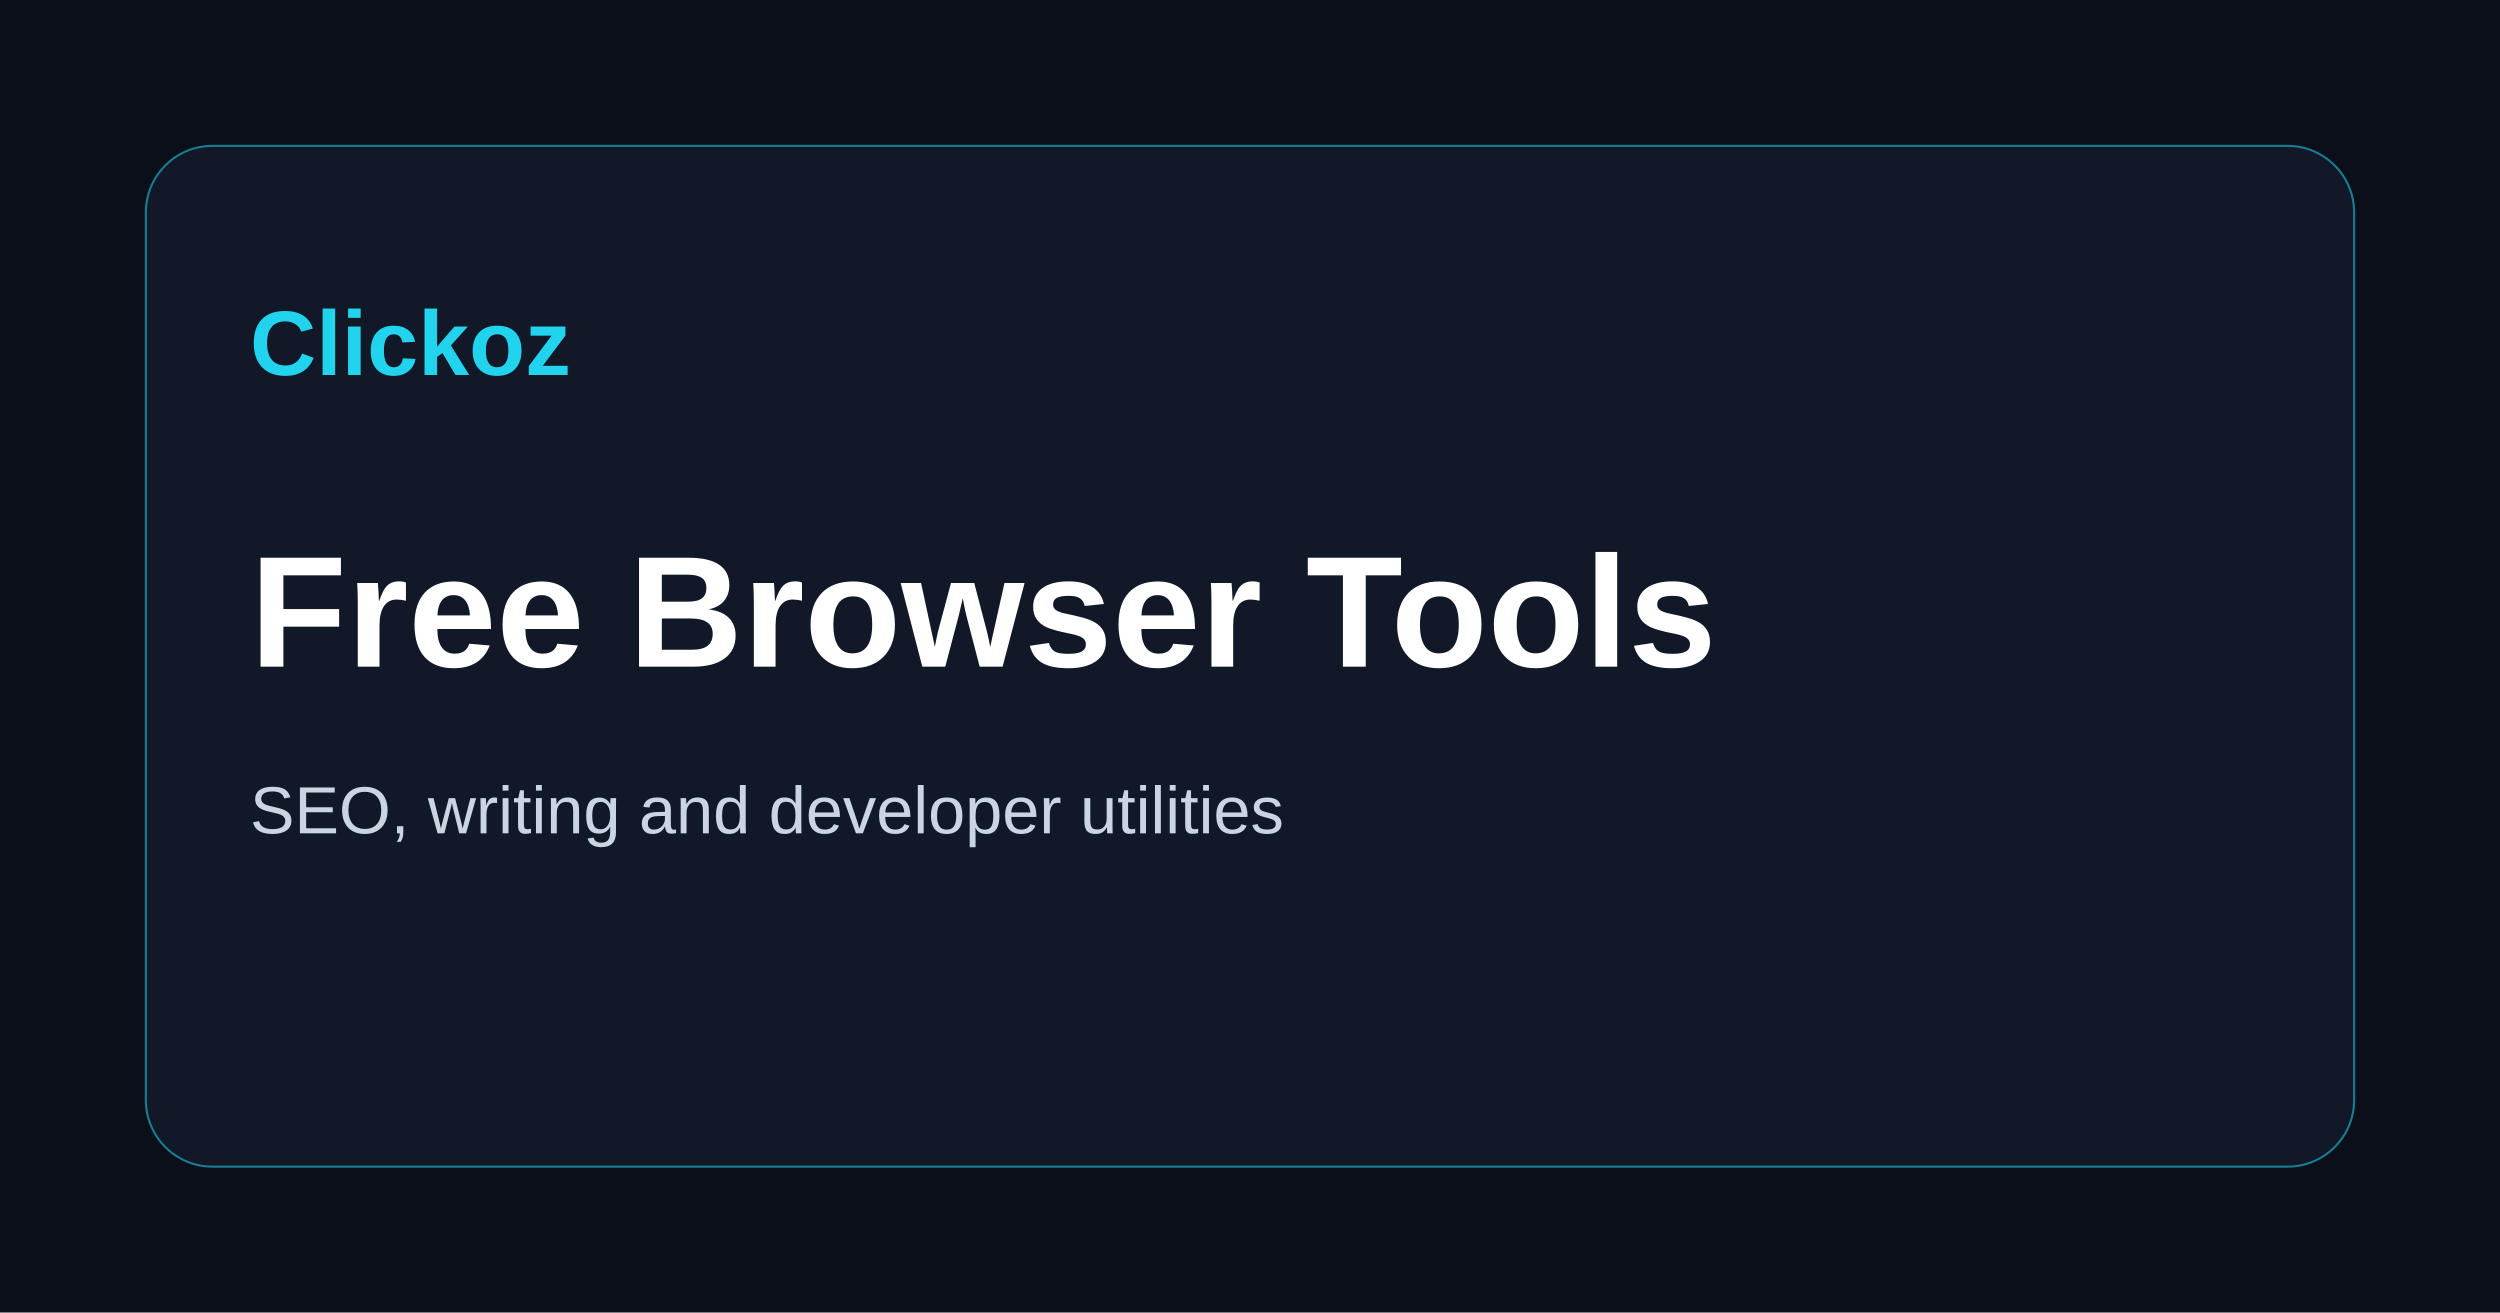
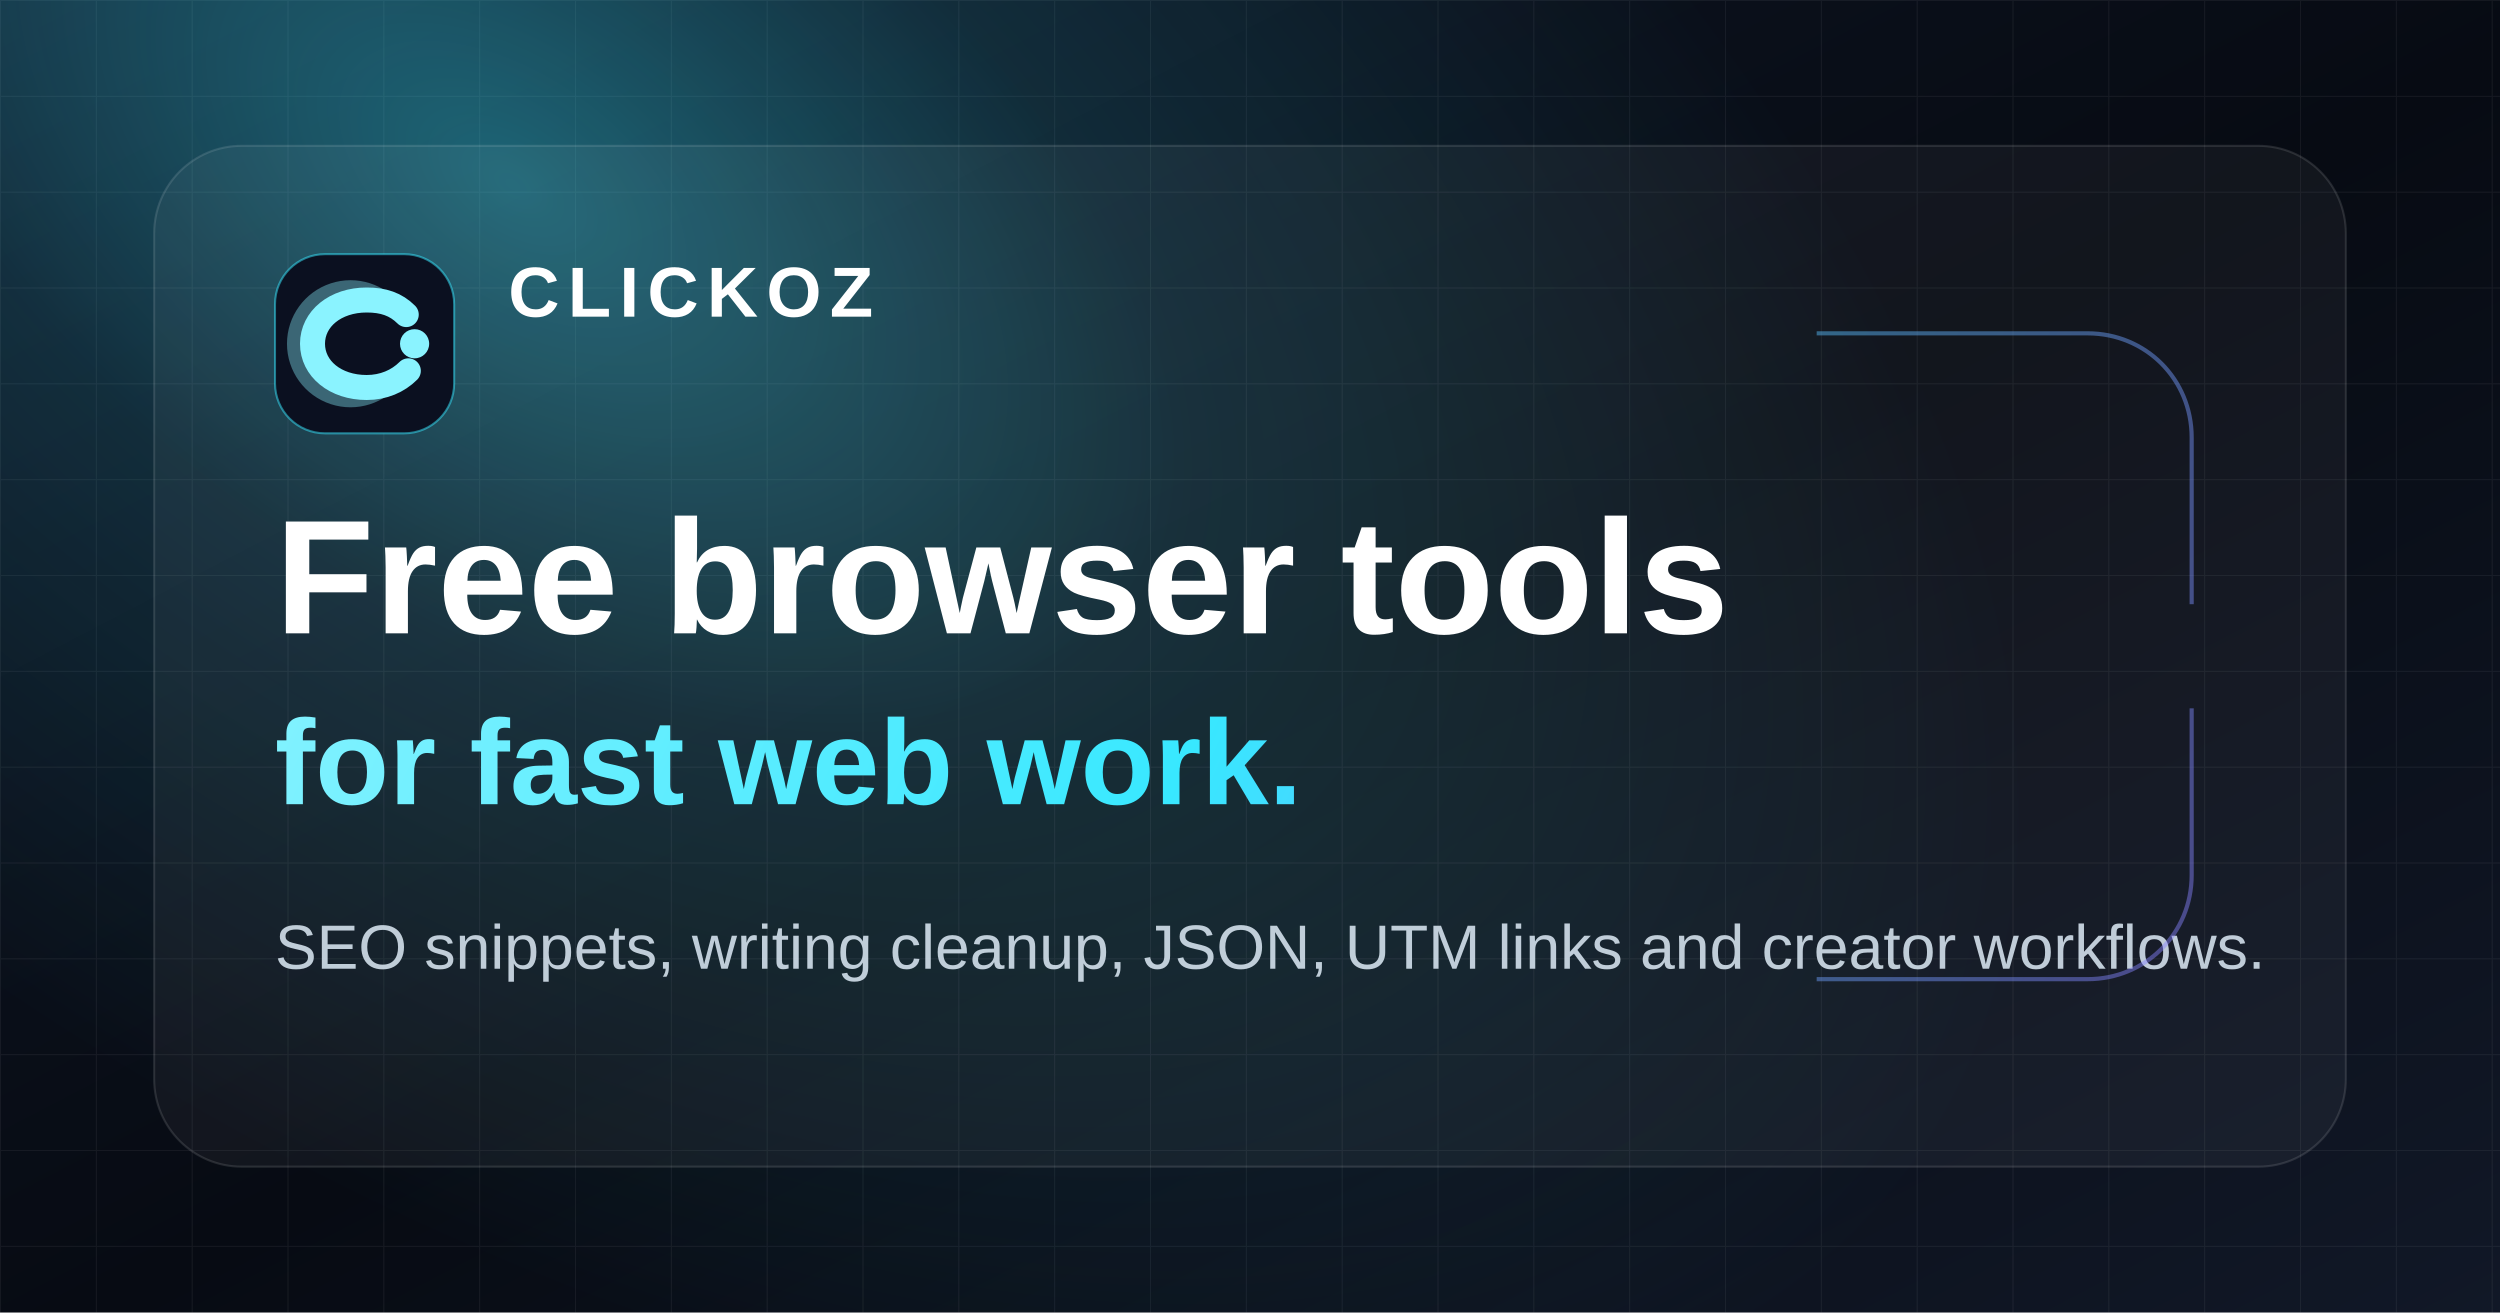
- <svg xmlns="http://www.w3.org/2000/svg" width="1200" height="630" viewBox="0 0 1200 630">
-   <rect width="1200" height="630" fill="#0b0f19" />
-   <rect x="70" y="70" width="1060" height="490" rx="32" fill="#111827" stroke="#22d3ee" stroke-opacity=".55" />
-   <text x="120" y="180" fill="#22d3ee" font-family="Arial" font-size="44" font-weight="700">Clickoz</text>
-   <text x="120" y="320" fill="white" font-family="Arial" font-size="76" font-weight="800">Free Browser Tools</text>
-   <text x="120" y="400" fill="#cbd5e1" font-family="Arial" font-size="32">SEO, writing and developer utilities</text>
+ <svg xmlns="http://www.w3.org/2000/svg" width="1200" height="630" viewBox="0 0 1200 630" role="img" aria-label="Clickoz free browser tools">
+   <defs>
+     <linearGradient id="bg" x1="0" y1="0" x2="1" y2="1">
+       <stop offset="0" stop-color="#101828" />
+       <stop offset=".52" stop-color="#070b13" />
+       <stop offset="1" stop-color="#111827" />
+     </linearGradient>
+     <linearGradient id="accent" x1="180" y1="120" x2="1040" y2="520" gradientUnits="userSpaceOnUse">
+       <stop offset="0" stop-color="#8af3ff" />
+       <stop offset=".48" stop-color="#38e8ff" />
+       <stop offset="1" stop-color="#8b7cff" />
+     </linearGradient>
+     <radialGradient id="glow" cx="0" cy="0" r="1" gradientTransform="translate(250 90) rotate(35) scale(820 460)" gradientUnits="userSpaceOnUse">
+       <stop stop-color="#38e8ff" stop-opacity=".38" />
+       <stop offset=".44" stop-color="#38e8ff" stop-opacity=".12" />
+       <stop offset="1" stop-color="#38e8ff" stop-opacity="0" />
+     </radialGradient>
+     <pattern id="grid" width="46" height="46" patternUnits="userSpaceOnUse">
+       <path d="M46 0H0v46" fill="none" stroke="#ffffff" stroke-opacity=".055" />
+     </pattern>
+   </defs>
+   <rect width="1200" height="630" fill="url(#bg)" />
+   <rect width="1200" height="630" fill="url(#grid)" />
+   <rect width="1200" height="630" fill="url(#glow)" />
+   <rect x="74" y="70" width="1052" height="490" rx="42" fill="#ffffff" fill-opacity=".045" stroke="#ffffff" stroke-opacity=".12" />
+   <g transform="translate(132 122)">
+     <rect x="0" y="0" width="86" height="86" rx="24" fill="#0b1020" stroke="#38e8ff" stroke-opacity=".5" />
+     <path d="M58 27a27 27 0 1 0 0 32" fill="none" stroke="url(#accent)" stroke-width="7" stroke-linecap="round" opacity=".38" />
+     <path d="M53 34c-5-5-11-7-19-7-15 0-26 9-26 21s11 21 26 21c8 0 15-3 20-8" fill="none" stroke="url(#accent)" stroke-width="12" stroke-linecap="round" stroke-linejoin="round" transform="translate(10 -5)" />
+     <circle cx="67" cy="43" r="7" fill="url(#accent)" />
+   </g>
+   <text x="244" y="152" fill="#ffffff" font-family="Arial, Helvetica, sans-serif" font-size="34" font-weight="700" letter-spacing="4">CLICKOZ</text>
+   <text x="132" y="304" fill="#ffffff" font-family="Arial, Helvetica, sans-serif" font-size="78" font-weight="800">Free browser tools</text>
+   <text x="132" y="386" fill="url(#accent)" font-family="Arial, Helvetica, sans-serif" font-size="58" font-weight="800">for fast web work.</text>
+   <text x="132" y="465" fill="#d6e4ef" fill-opacity=".88" font-family="Arial, Helvetica, sans-serif" font-size="30">SEO snippets, writing cleanup, JSON, UTM links and creator workflows.</text>
+   <g fill="none" stroke="url(#accent)" stroke-opacity=".46" stroke-width="2">
+     <path d="M872 160h130c28 0 50 22 50 50v80" />
+     <path d="M872 470h130c28 0 50-22 50-50v-80" />
+   </g>
</svg>
